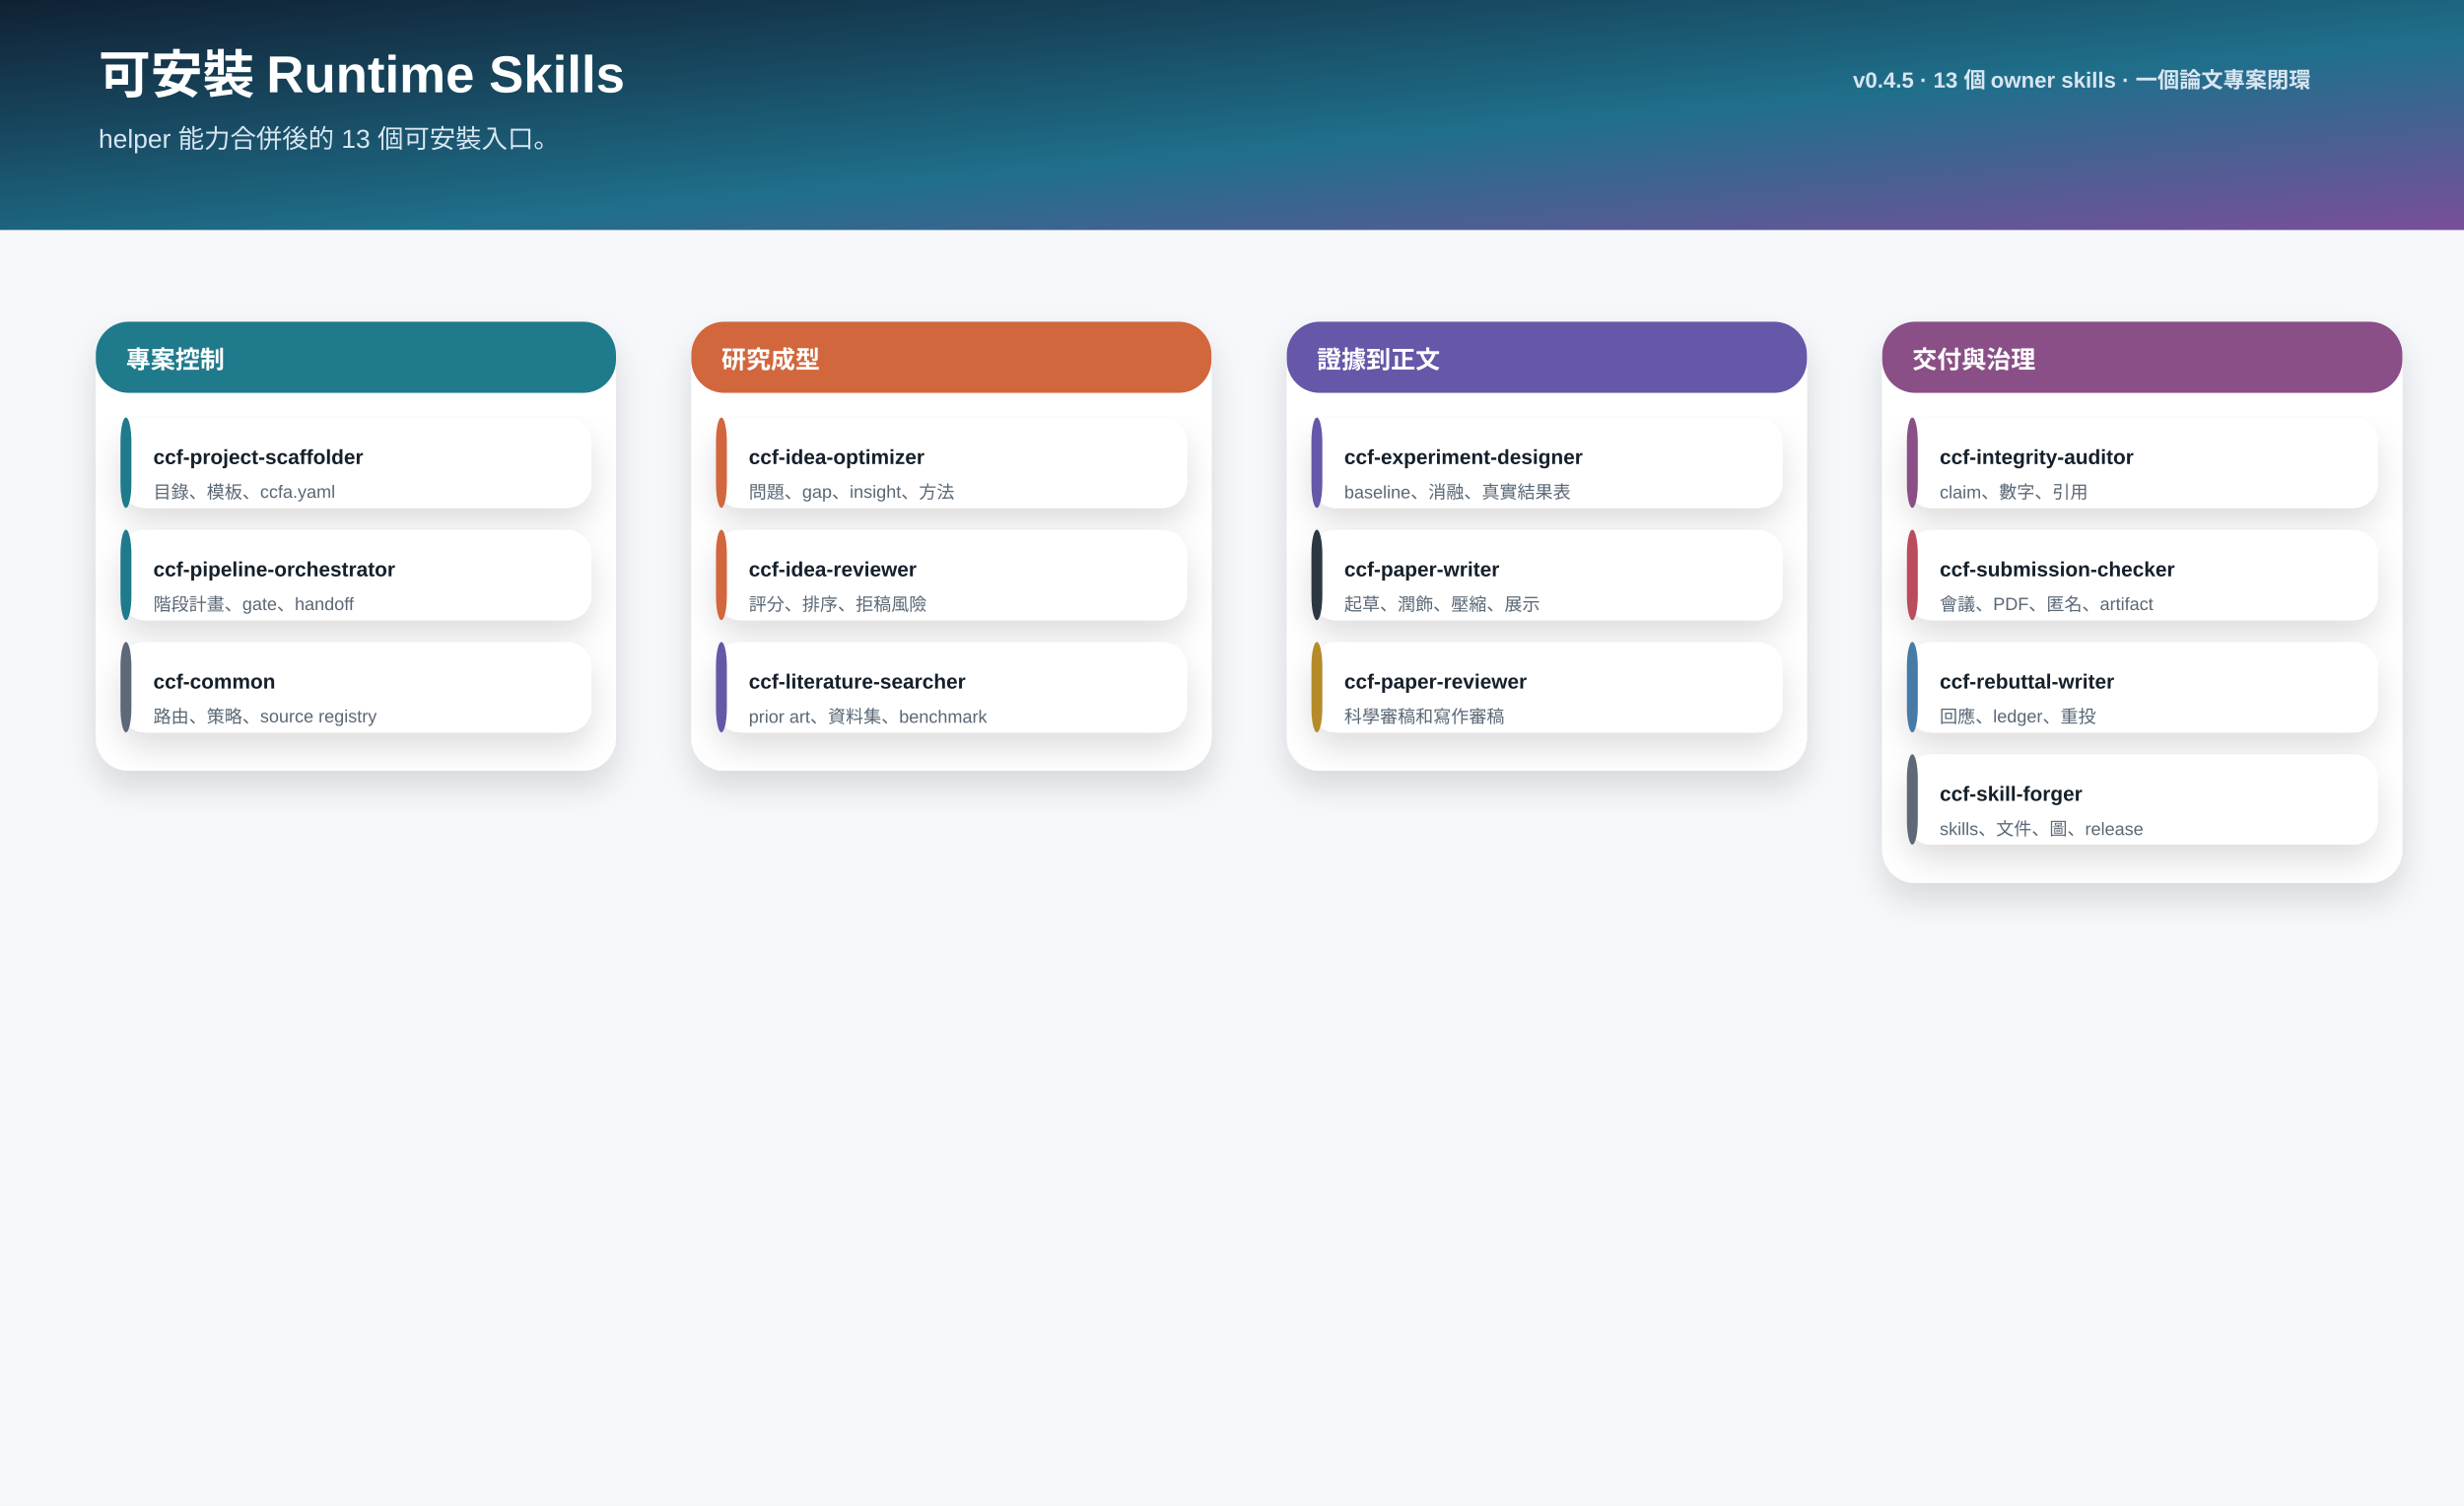
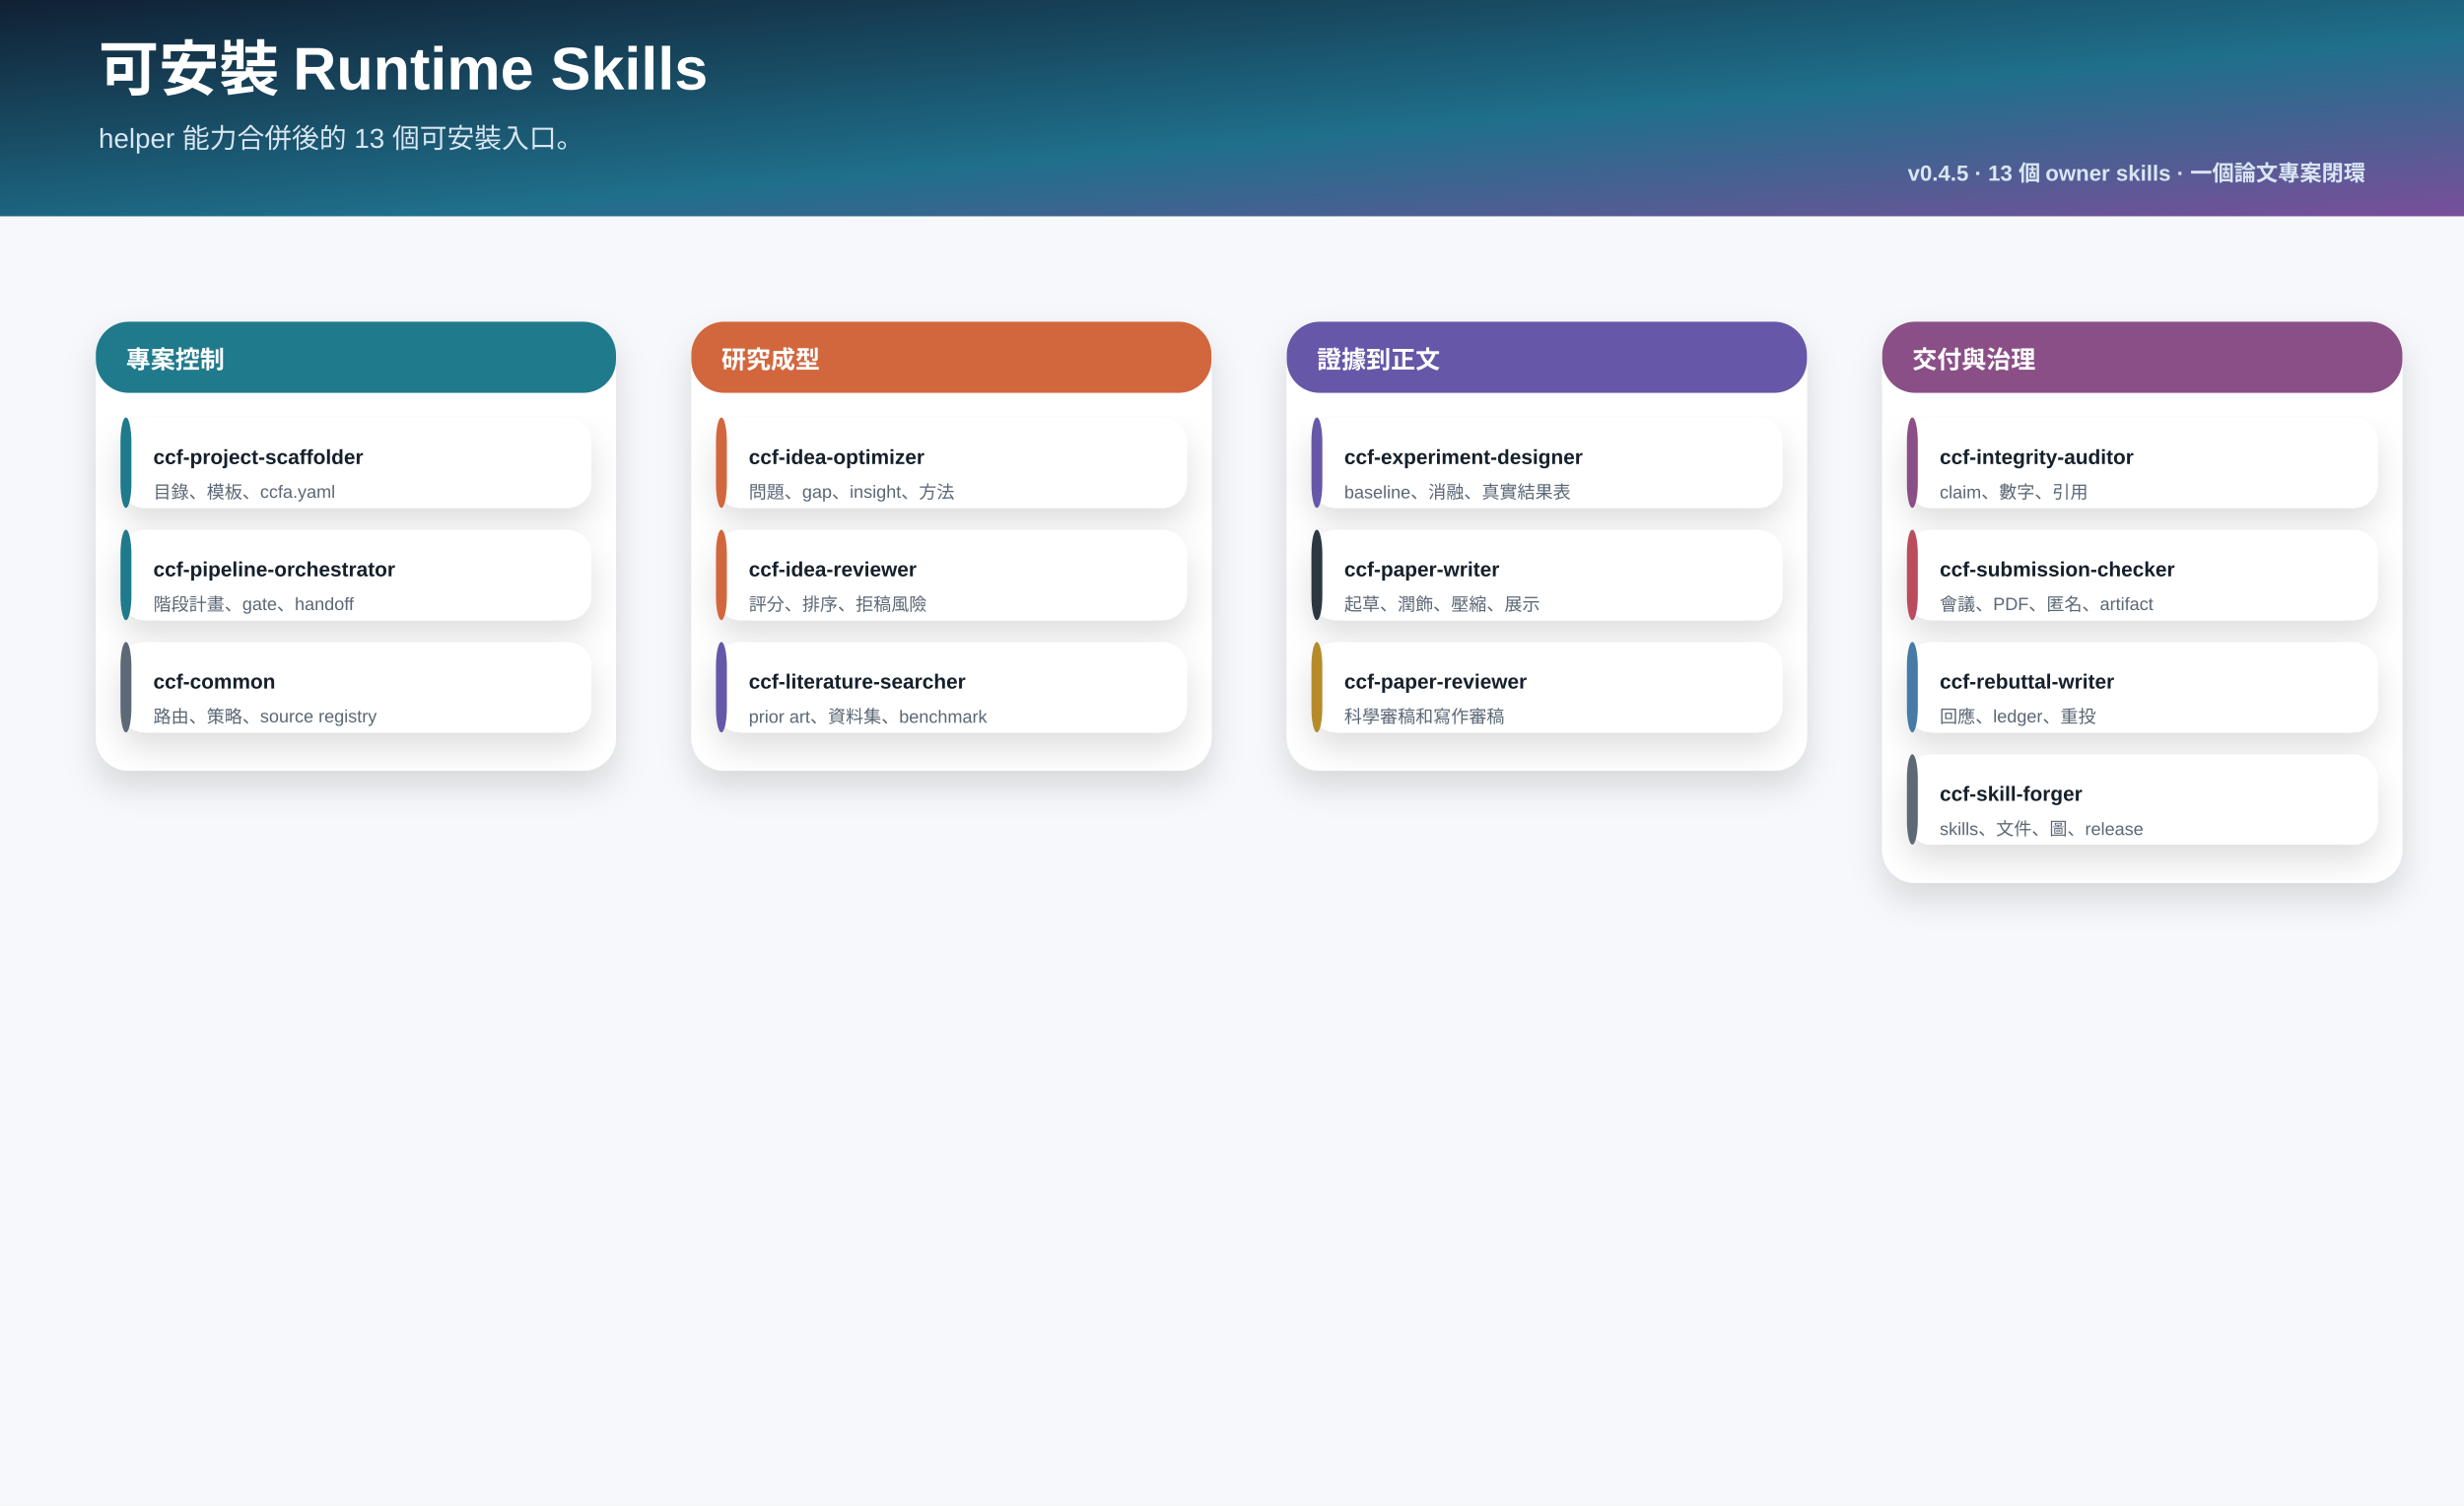
<svg xmlns="http://www.w3.org/2000/svg" width="1800" height="1100" viewBox="0 0 1800 1100">
  <defs>
    <linearGradient id="header" x1="0" y1="0" x2="1" y2="1">
      <stop offset="0" stop-color="#102033" />
      <stop offset="0.58" stop-color="#1F6F8B" />
      <stop offset="1" stop-color="#7A4E9B" />
    </linearGradient>
    <filter id="shadow" x="-20%" y="-20%" width="140%" height="160%">
      <feDropShadow dx="0" dy="12" stdDeviation="12" flood-color="#0B1826" flood-opacity="0.13" />
    </filter>
    <marker id="arrow" markerWidth="13" markerHeight="13" refX="11" refY="6.5" orient="auto">
      <path d="M2,2 L11,6.5 L2,11 Z" fill="#7B8794" />
    </marker>
  </defs>
  <style>text{font-family:Microsoft JhengHei, Segoe UI, Arial, sans-serif;dominant-baseline:auto} .mono{font-family:Consolas,Menlo,monospace}</style>
  <rect x="0" y="0" width="1800" height="1100" rx="0" fill="#F6F8FB" stroke="none" stroke-width="2" />
-   <rect x="0" y="0" width="1800" height="168" rx="0" fill="url(#header)" stroke="none" stroke-width="2" />
-   <text x="72" y="68" font-size="38" font-weight="850" fill="#FFFFFF" text-anchor="start">可安裝 Runtime Skills</text>
-   <text x="72" y="108" font-size="19" font-weight="500" fill="#D8E6F2" text-anchor="start">helper 能力合併後的 13 個可安裝入口。</text>
-   <text x="1688" y="64" font-size="16" font-weight="650" fill="#D8E6F2" text-anchor="end">v0.4.5 · 13 個 owner skills · 一個論文專案閉環</text>
+   <rect x="0" y="0" width="1800" height="158" rx="0" fill="url(#header)" stroke="none" stroke-width="2" />
+   <text x="72" y="66" font-size="44" font-weight="850" fill="#FFFFFF" text-anchor="start">可安裝 Runtime Skills</text>
+   <text x="72" y="108" font-size="20" font-weight="500" fill="#D8E6F2" text-anchor="start">helper 能力合併後的 13 個可安裝入口。</text>
+   <text x="1728" y="132" font-size="16" font-weight="650" fill="#D8E6F2" text-anchor="end">v0.4.5 · 13 個 owner skills · 一個論文專案閉環</text>
  <rect x="70" y="235" width="380" height="328" rx="24" fill="#FFFFFF" stroke="none" stroke-width="2" filter="url(#shadow)" />
  <rect x="70" y="235" width="380" height="52" rx="24" fill="#1F7A8C" stroke="none" stroke-width="2" />
  <text x="92" y="269" font-size="18" font-weight="820" fill="#FFFFFF" text-anchor="start">專案控制</text>
  <rect x="88" y="305" width="344" height="66" rx="18" fill="#FFFFFF" stroke="none" stroke-width="2" filter="url(#shadow)" />
  <rect x="88" y="305" width="8" height="66" rx="18" fill="#1F7A8C" stroke="none" stroke-width="2" />
  <text x="112" y="339" font-size="15" font-weight="820" fill="#15202B" text-anchor="start">ccf-project-scaffolder</text>
  <text x="112" y="364" font-size="13" font-weight="520" fill="#5A6775" text-anchor="start">目錄、模板、ccfa.yaml</text>
  <rect x="88" y="387" width="344" height="66" rx="18" fill="#FFFFFF" stroke="none" stroke-width="2" filter="url(#shadow)" />
  <rect x="88" y="387" width="8" height="66" rx="18" fill="#1F7A8C" stroke="none" stroke-width="2" />
  <text x="112" y="421" font-size="15" font-weight="820" fill="#15202B" text-anchor="start">ccf-pipeline-orchestrator</text>
  <text x="112" y="446" font-size="13" font-weight="520" fill="#5A6775" text-anchor="start">階段計畫、gate、handoff</text>
  <rect x="88" y="469" width="344" height="66" rx="18" fill="#FFFFFF" stroke="none" stroke-width="2" filter="url(#shadow)" />
  <rect x="88" y="469" width="8" height="66" rx="18" fill="#5D6977" stroke="none" stroke-width="2" />
  <text x="112" y="503" font-size="15" font-weight="820" fill="#15202B" text-anchor="start">ccf-common</text>
  <text x="112" y="528" font-size="13" font-weight="520" fill="#5A6775" text-anchor="start">路由、策略、source registry</text>
  <rect x="505" y="235" width="380" height="328" rx="24" fill="#FFFFFF" stroke="none" stroke-width="2" filter="url(#shadow)" />
  <rect x="505" y="235" width="380" height="52" rx="24" fill="#D2673D" stroke="none" stroke-width="2" />
  <text x="527" y="269" font-size="18" font-weight="820" fill="#FFFFFF" text-anchor="start">研究成型</text>
  <rect x="523" y="305" width="344" height="66" rx="18" fill="#FFFFFF" stroke="none" stroke-width="2" filter="url(#shadow)" />
  <rect x="523" y="305" width="8" height="66" rx="18" fill="#D2673D" stroke="none" stroke-width="2" />
  <text x="547" y="339" font-size="15" font-weight="820" fill="#15202B" text-anchor="start">ccf-idea-optimizer</text>
  <text x="547" y="364" font-size="13" font-weight="520" fill="#5A6775" text-anchor="start">問題、gap、insight、方法</text>
  <rect x="523" y="387" width="344" height="66" rx="18" fill="#FFFFFF" stroke="none" stroke-width="2" filter="url(#shadow)" />
  <rect x="523" y="387" width="8" height="66" rx="18" fill="#D2673D" stroke="none" stroke-width="2" />
  <text x="547" y="421" font-size="15" font-weight="820" fill="#15202B" text-anchor="start">ccf-idea-reviewer</text>
  <text x="547" y="446" font-size="13" font-weight="520" fill="#5A6775" text-anchor="start">評分、排序、拒稿風險</text>
  <rect x="523" y="469" width="344" height="66" rx="18" fill="#FFFFFF" stroke="none" stroke-width="2" filter="url(#shadow)" />
  <rect x="523" y="469" width="8" height="66" rx="18" fill="#6657A8" stroke="none" stroke-width="2" />
  <text x="547" y="503" font-size="15" font-weight="820" fill="#15202B" text-anchor="start">ccf-literature-searcher</text>
  <text x="547" y="528" font-size="13" font-weight="520" fill="#5A6775" text-anchor="start">prior art、資料集、benchmark</text>
  <rect x="940" y="235" width="380" height="328" rx="24" fill="#FFFFFF" stroke="none" stroke-width="2" filter="url(#shadow)" />
  <rect x="940" y="235" width="380" height="52" rx="24" fill="#6657A8" stroke="none" stroke-width="2" />
  <text x="962" y="269" font-size="18" font-weight="820" fill="#FFFFFF" text-anchor="start">證據到正文</text>
  <rect x="958" y="305" width="344" height="66" rx="18" fill="#FFFFFF" stroke="none" stroke-width="2" filter="url(#shadow)" />
  <rect x="958" y="305" width="8" height="66" rx="18" fill="#6657A8" stroke="none" stroke-width="2" />
  <text x="982" y="339" font-size="15" font-weight="820" fill="#15202B" text-anchor="start">ccf-experiment-designer</text>
  <text x="982" y="364" font-size="13" font-weight="520" fill="#5A6775" text-anchor="start">baseline、消融、真實結果表</text>
  <rect x="958" y="387" width="344" height="66" rx="18" fill="#FFFFFF" stroke="none" stroke-width="2" filter="url(#shadow)" />
  <rect x="958" y="387" width="8" height="66" rx="18" fill="#2D3742" stroke="none" stroke-width="2" />
  <text x="982" y="421" font-size="15" font-weight="820" fill="#15202B" text-anchor="start">ccf-paper-writer</text>
  <text x="982" y="446" font-size="13" font-weight="520" fill="#5A6775" text-anchor="start">起草、潤飾、壓縮、展示</text>
  <rect x="958" y="469" width="344" height="66" rx="18" fill="#FFFFFF" stroke="none" stroke-width="2" filter="url(#shadow)" />
  <rect x="958" y="469" width="8" height="66" rx="18" fill="#B58B2A" stroke="none" stroke-width="2" />
  <text x="982" y="503" font-size="15" font-weight="820" fill="#15202B" text-anchor="start">ccf-paper-reviewer</text>
  <text x="982" y="528" font-size="13" font-weight="520" fill="#5A6775" text-anchor="start">科學審稿和寫作審稿</text>
  <rect x="1375" y="235" width="380" height="410" rx="24" fill="#FFFFFF" stroke="none" stroke-width="2" filter="url(#shadow)" />
  <rect x="1375" y="235" width="380" height="52" rx="24" fill="#8A4F86" stroke="none" stroke-width="2" />
  <text x="1397" y="269" font-size="18" font-weight="820" fill="#FFFFFF" text-anchor="start">交付與治理</text>
  <rect x="1393" y="305" width="344" height="66" rx="18" fill="#FFFFFF" stroke="none" stroke-width="2" filter="url(#shadow)" />
  <rect x="1393" y="305" width="8" height="66" rx="18" fill="#8A4F86" stroke="none" stroke-width="2" />
  <text x="1417" y="339" font-size="15" font-weight="820" fill="#15202B" text-anchor="start">ccf-integrity-auditor</text>
  <text x="1417" y="364" font-size="13" font-weight="520" fill="#5A6775" text-anchor="start">claim、數字、引用</text>
  <rect x="1393" y="387" width="344" height="66" rx="18" fill="#FFFFFF" stroke="none" stroke-width="2" filter="url(#shadow)" />
  <rect x="1393" y="387" width="8" height="66" rx="18" fill="#BA4C5E" stroke="none" stroke-width="2" />
  <text x="1417" y="421" font-size="15" font-weight="820" fill="#15202B" text-anchor="start">ccf-submission-checker</text>
  <text x="1417" y="446" font-size="13" font-weight="520" fill="#5A6775" text-anchor="start">會議、PDF、匿名、artifact</text>
  <rect x="1393" y="469" width="344" height="66" rx="18" fill="#FFFFFF" stroke="none" stroke-width="2" filter="url(#shadow)" />
  <rect x="1393" y="469" width="8" height="66" rx="18" fill="#477AA6" stroke="none" stroke-width="2" />
  <text x="1417" y="503" font-size="15" font-weight="820" fill="#15202B" text-anchor="start">ccf-rebuttal-writer</text>
  <text x="1417" y="528" font-size="13" font-weight="520" fill="#5A6775" text-anchor="start">回應、ledger、重投</text>
  <rect x="1393" y="551" width="344" height="66" rx="18" fill="#FFFFFF" stroke="none" stroke-width="2" filter="url(#shadow)" />
  <rect x="1393" y="551" width="8" height="66" rx="18" fill="#5D6977" stroke="none" stroke-width="2" />
  <text x="1417" y="585" font-size="15" font-weight="820" fill="#15202B" text-anchor="start">ccf-skill-forger</text>
  <text x="1417" y="610" font-size="13" font-weight="520" fill="#5A6775" text-anchor="start">skills、文件、圖、release</text>
</svg>
